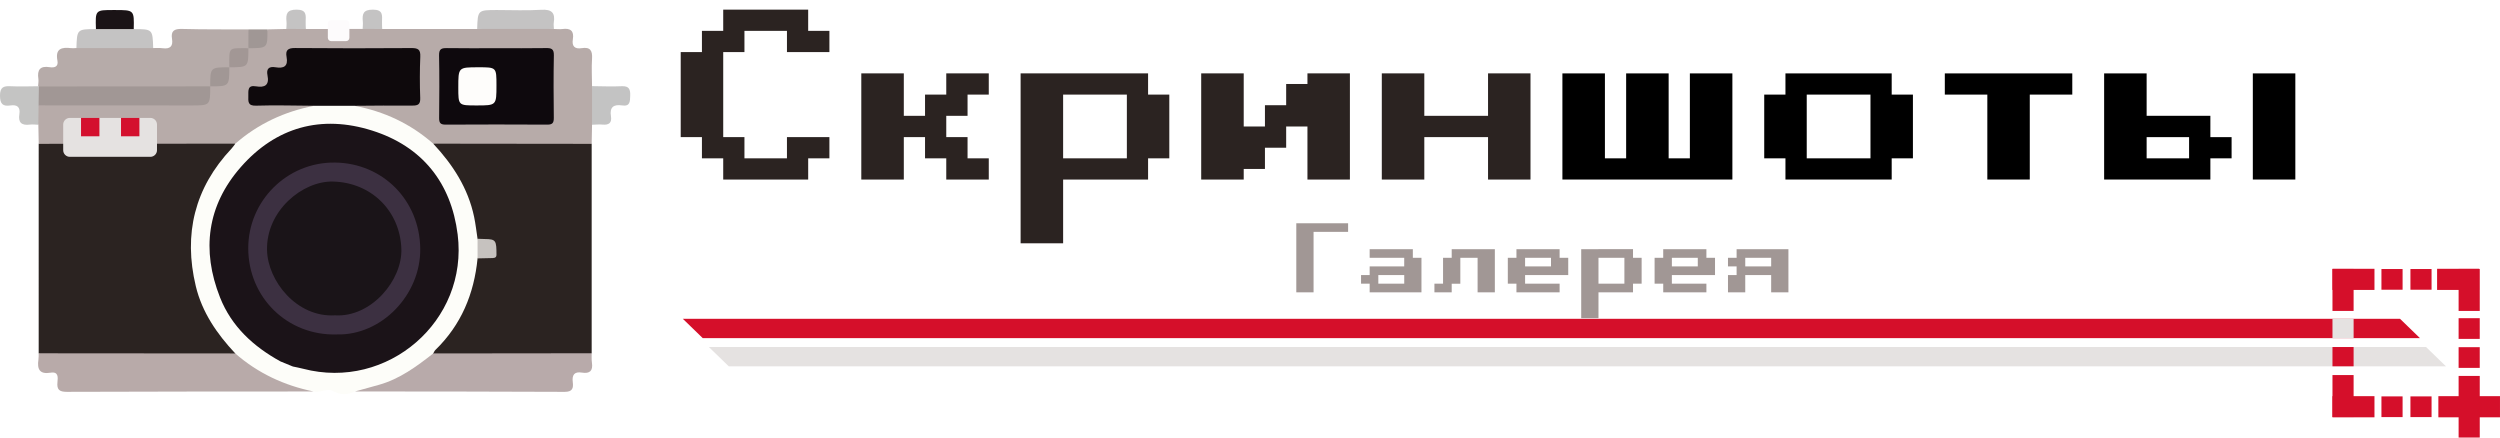
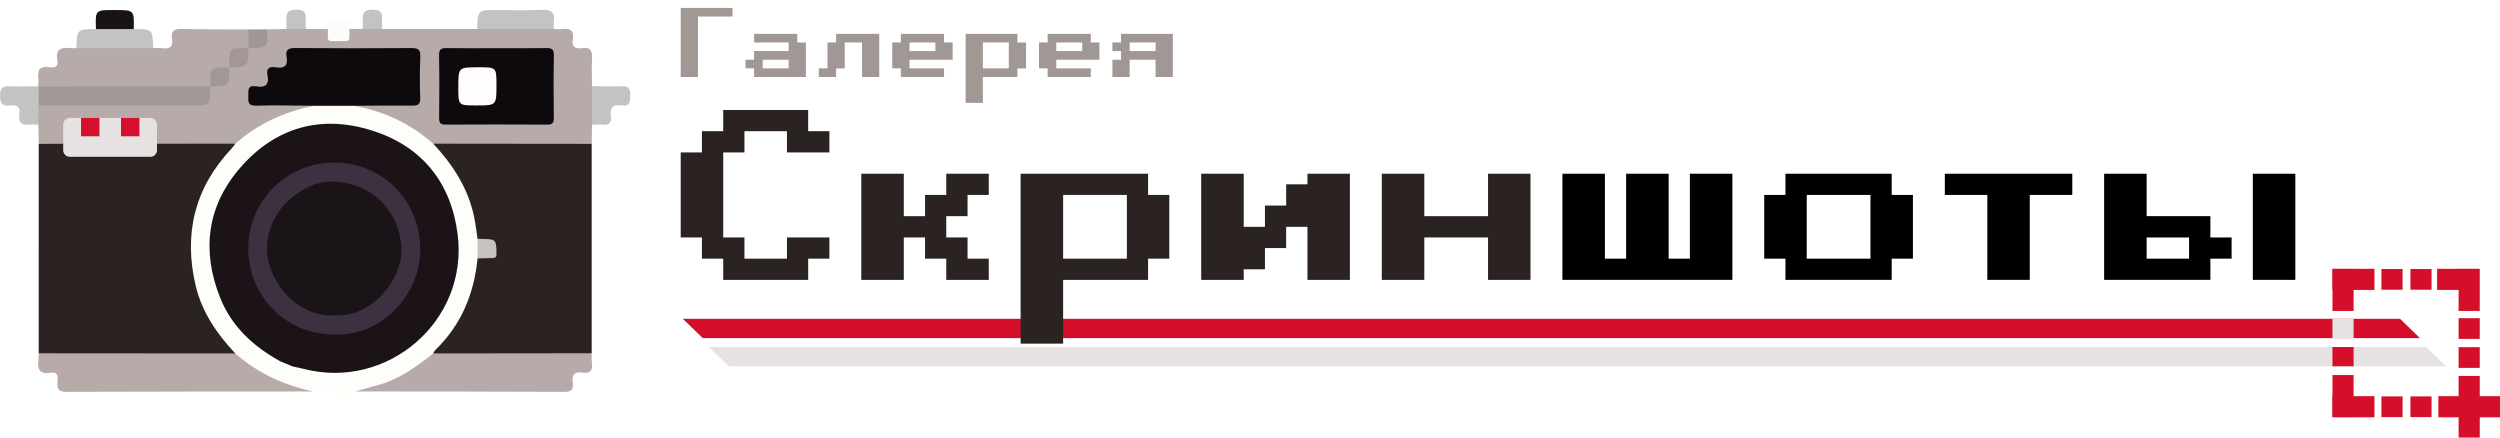
<svg xmlns="http://www.w3.org/2000/svg" width="471.71" height="82.558" version="1.1" xml:space="preserve">
  <path d="m7.3 66.658 0.001-39.516c0.62-0.629 1.426-0.675 2.229-0.676a6033.8 6033.8 0 0 1 32.956 5e-3 4.625 4.625 0 0 1 1.375 0.185c1.531 0.855 0.299 1.594-0.211 2.147-2.757 2.993-4.774 6.384-5.894 10.304-2.694 9.43-0.891 17.891 5.457 25.374 0.386 0.455 0.841 0.854 1.136 1.386 0.318 0.574 0.245 1.011-0.43 1.248-0.775 0.255-1.575 0.23-2.369 0.231-10.412 0.007-20.824 0.01-31.235-0.004-1.046-0.001-2.149 0.146-3.016-0.684" fill="#2b2321" />
  <path d="m111.64 27.143v39.511c-0.56 0.574-1.286 0.666-2.026 0.669-8.776 0.026-17.554 0.061-26.33-0.018a3.75 3.75 0 0 1-0.979-0.155c-1.286-0.524-0.605-1.258-0.107-1.827 1.044-1.195 2.092-2.379 2.981-3.7 2.062-3.065 3.322-6.439 4.001-10.058 0.191-1.024 0.194-2.12 0.874-3.006 0.51-0.366 1.113-0.372 1.702-0.4 0.85-0.041 1.375-0.372 1.349-1.315-0.022-0.839-0.502-1.145-1.264-1.196-0.589-0.039-1.191-0.031-1.724-0.36-0.706-0.723-0.694-1.699-0.851-2.587-0.929-5.276-3.111-9.919-6.75-13.882-0.497-0.54-1.748-1.241-0.266-2.144 0.781-0.244 1.584-0.217 2.381-0.219 7.994-0.007 15.986-0.011 23.98 0.004 1.049 0.003 2.158-0.152 3.029 0.684" fill="#2b2321" />
  <path d="m111.64 27.143-29.892-0.035c-0.611 0.299-1.022-0.122-1.416-0.448-3.616-2.986-7.718-4.935-12.31-5.895-0.455-0.095-1.911 0.056-0.764-1.215 2.84-0.559 5.71-0.176 8.564-0.253 2.775-0.075 2.833-0.079 2.842-2.766 0.006-1.665-0.019-3.331 0.003-4.996 0.016-1.231-0.458-1.835-1.756-1.834-6.795 0.009-13.59-0.003-20.385 0.007-1.091 0.001-1.788 0.39-1.877 1.57-0.096 1.265-0.834 1.903-2.062 2.016-0.943 0.087-1.433 0.611-1.519 1.539-0.116 1.242-0.795 1.905-2.038 2.06-0.764 0.095-1.472 0.344-1.406 1.333 0.071 1.059 0.919 1.015 1.629 1.034 2.264 0.06 4.53 0.009 6.795 0.029 0.929 0.007 1.869-0.083 2.772 0.228 1.298 1.089-0.117 1.113-0.585 1.262-1.571 0.501-3.208 0.764-4.755 1.386-2.536 1.019-4.896 2.304-7.01 4.055-0.568 0.471-1.12 1.196-2.062 0.885l-37.102 0.036-0.069-3.603c-0.78-1.228-0.762-2.47-0.076-3.726 1.001-0.725 2.165-0.534 3.277-0.536 8.643-0.019 17.285-0.044 25.926 0.019 1.785 0.014 2.8-0.507 2.836-2.382 0.058-0.219 0.156-0.424 0.284-0.61 0.188-0.181 0.416-0.39 0.667-0.37 2.201 0.176 2.751-1.173 2.808-2.994a1.087 1.087 0 0 1 0.384-0.46c0.29-0.159 0.61-0.282 0.932-0.256 1.635 0.136 2.231-0.69 2.132-2.216-0.018-0.259 0.089-0.511 0.191-0.755q0.146-0.275 0.417-0.425c2.361 0.181 3.01-1.435 3.441-3.28l3.571-0.083c1.228-0.777 2.455-0.784 3.681 5e-3l10.72-0.006c1.229-0.777 2.458-0.781 3.685 0.004l17.921-0.001a35 35 0 0 1 14.488 0c0.53 0.007 1.07 0.081 1.589 0.011 1.54-0.211 2.24 0.352 1.976 1.952-0.215 1.305 0.369 1.87 1.664 1.657 1.621-0.265 2.06 0.468 1.958 1.994-0.115 1.716-9e-3 3.446 0 5.17q1.41 3.645 0 7.287z" fill="#b7aba9" />
  <path d="m66.844 19.96c5.612 1.038 10.602 3.373 14.9 7.149 3.709 3.973 6.585 8.416 7.715 13.821 0.284 1.359 0.434 2.746 0.646 4.12 0.779 1.234 0.774 2.469 0.004 3.704-0.654 6.68-3.079 12.541-7.957 17.276-0.18 0.174-0.274 0.436-0.407 0.659-1.245 2.09-3.35 3.172-5.314 4.359-2.884 1.744-6.107 2.52-9.45 2.816-1.417 0.665-2.712 0.713-4.201-0.107-1.042-0.574-2.379 0.441-3.614 0.111-4.893-0.265-9.121-2.205-12.952-5.139-0.735-0.562-1.562-1.049-1.821-2.04-3.447-3.674-6.27-7.761-7.454-12.714-2.346-9.811-0.23-18.534 6.759-25.952 0.264-0.279 0.471-0.61 0.706-0.916 4.306-3.754 9.3-6.074 14.892-7.149 2.516-1.101 5.032-1.105 7.549 0.003" fill="#fdfdf9" />
  <path d="m44.391 66.688c4.271 3.737 9.238 6.046 14.775 7.179-15.522 0.011-31.042 0.006-46.564 0.068-1.43 5e-3 -1.901-0.445-1.761-1.817 0.094-0.916 0.21-2.047-1.299-1.796-2.079 0.346-2.559-0.677-2.292-2.467 0.059-0.393 0.035-0.796 0.049-1.196z" fill="#b8aaa9" />
  <path d="m28.906 9.066c0.598 0.007 1.202-0.044 1.79 0.035 1.39 0.184 1.992-0.359 1.762-1.76-0.249-1.511 0.41-1.92 1.884-1.881 4.178 0.111 8.359 0.071 12.54 0.091 0.812 1.186 0.762 2.369-0.019 3.546l0.006-0.006c-0.205 0.168-0.411 0.391-0.674 0.393-1.698 0.009-2.533 0.841-2.54 2.54-0.001 0.263-0.226 0.469-0.393 0.674l5e-3 -5e-3c-0.149 0.122-0.304 0.316-0.475 0.318-1.873 0.014-2.799 0.94-2.814 2.812-0.001 0.172-0.194 0.326-0.318 0.476l0.006-0.006c-0.647 0.586-1.452 0.63-2.256 0.631a4820 4820 0 0 1-28.201-0.007 4.5 4.5 0 0 1-1.383-0.19 1.45 1.45 0 0 1-0.639-0.455c0.022-0.464 0.122-0.939 0.055-1.389-0.259-1.708 0.323-2.506 2.143-2.205 0.902 0.149 1.674-0.099 1.452-1.239-0.439-2.261 0.791-2.581 2.584-2.354 0.326 0.041 0.664-0.01 0.995-0.019a35 35 0 0 1 14.488 0" fill="#b6aba9" />
  <path d="m66.981 73.863c1.511-0.419 3.025-0.831 4.534-1.258 3.914-1.101 7.099-3.464 10.23-5.918l29.892-0.034c0.013 0.599-0.034 1.206 0.052 1.795 0.224 1.516-0.407 2.1-1.886 1.856-1.451-0.239-1.9 0.458-1.73 1.804 0.141 1.127-0.048 1.836-1.538 1.829-13.185-0.069-26.37-0.06-39.555-0.075" fill="#b8aaaa" />
  <path d="m104.52 5.465h-14.488c0.117-3.574 0.117-3.574 3.77-3.574 2.779 0 5.565 0.126 8.332-0.043 1.949-0.117 2.663 0.539 2.355 2.429-0.062 0.384 0.016 0.791 0.03 1.188" fill="#c4c3c3" />
  <path d="m28.906 9.066h-14.488c0.116-3.561 0.116-3.561 3.684-3.58q3.566-1.438 7.133 0.003c3.558 0.011 3.558 0.011 3.671 3.578" fill="#c4c3c3" />
  <path d="m7.279 19.88-0.048 3.659c-0.53-0.014-1.069-0.095-1.589-0.028-1.541 0.2-2.25-0.365-1.988-1.97 0.217-1.329-0.411-1.833-1.685-1.644-1.426 0.214-1.961-0.269-1.97-1.821-0.01-1.616 0.649-1.877 2.019-1.806 1.719 0.09 3.447 0.009 5.171 0.001l0.15 0.041c0.709 1.202 0.716 2.391-0.061 3.567" fill="#c4c4c3" />
  <path d="m111.71 23.538v-7.287c1.86 0.014 3.723 0.11 5.576 0.016 1.411-0.072 1.665 0.578 1.624 1.786-0.036 1.084-5e-3 2.071-1.526 1.84-1.613-0.246-2.381 0.335-2.105 2.041 0.198 1.228-0.374 1.689-1.579 1.575-0.656-0.062-1.326 0.015-1.99 0.029" fill="#c3c3c3" />
  <path d="m25.235 5.487-7.131-0.003c-0.125-3.594-0.125-3.594 3.355-3.592h0.2c3.659 0 3.659 0 3.576 3.595" fill="#1a1316" />
  <path d="m57.705 5.468-3.681-5e-3c0.015-0.459 0.079-0.924 0.035-1.376-0.14-1.425 0.037-2.274 1.909-2.269 1.926 0.006 1.738 1.066 1.706 2.272-0.011 0.459 0.02 0.917 0.031 1.377" fill="#c4c3c3" />
  <path d="m72.111 5.467-3.685-0.003c0.014-0.46 0.077-0.924 0.034-1.377-0.139-1.424 0.035-2.274 1.909-2.268 1.926 0.006 1.741 1.061 1.71 2.269-0.013 0.459 0.02 0.919 0.033 1.379" fill="#c4c3c3" />
  <path d="m46.863 9.096 0.019-3.546 3.571-0.004c0.04 3.541 0.04 3.541-3.59 3.55" fill="#a09795" />
  <path d="m90.11 48.755-0.004-3.704c0.458 0.018 0.915 0.048 1.373 0.05 2.112 0.014 2.196 0.296 2.199 2.978 0 0.66-0.565 0.606-1.018 0.619q-1.275 0.031-2.55 0.058" fill="#c6c2bf" />
  <path d="m66.844 19.96-7.549-0.003c-3.658-0.021-7.317-0.138-10.97-0.019-1.606 0.052-1.482-0.782-1.469-1.827 0.013-1.016-0.179-2.105 1.452-1.821 1.643 0.284 2.55-0.214 2.163-2.081-0.254-1.228 0.282-1.726 1.511-1.516 1.549 0.266 2.428-0.171 2.091-1.952-0.237-1.258 0.241-1.692 1.59-1.679 7.319 0.068 14.64 0.058 21.959 0.007 1.25-0.009 1.744 0.265 1.681 1.63a97.5 97.5 0 0 0-0.013 7.784c0.041 1.186-0.383 1.448-1.476 1.438-3.656-0.037-7.314 0.019-10.971 0.04" fill="#0e090c" />
  <path d="m93.774 9.092c3.066-0.001 6.134 0.033 9.2-0.02 1.029-0.019 1.556 0.117 1.531 1.366-0.08 3.933-0.054 7.866-0.011 11.799 0.01 0.927-0.233 1.284-1.22 1.278q-9.599-0.056-19.199 0c-0.99 5e-3 -1.229-0.346-1.219-1.271 0.041-3.933 0.066-7.867-0.013-11.799-0.025-1.244 0.496-1.389 1.53-1.37 3.132 0.054 6.266 0.019 9.4 0.018" fill="#0e090d" />
  <path d="m7.279 19.88 0.061-3.567 32.327-0.02c-0.006 3.603-0.006 3.604-3.544 3.603z" fill="#a19795" />
  <path d="m39.663 16.297c0.007-3.598 0.007-3.598 3.606-3.606-0.007 3.599-0.007 3.599-3.606 3.606" fill="#a19795" />
  <path d="m43.263 12.696c5e-3 -3.922-0.304-3.598 3.606-3.606-0.006 3.599-0.006 3.599-3.606 3.606" fill="#a29795" />
  <path d="m52.913 68.193c-5.088-2.806-9.221-6.572-11.395-12.068-3.53-8.929-2.445-17.344 3.914-24.595 6.647-7.58 15.216-9.92 24.78-6.895 9.429 2.98 14.914 9.826 16.142 19.608 2.051 16.328-13.255 29.5-29.161 25.336-0.636-0.168-1.286-0.284-1.93-0.424-0.904-0.025-1.794-0.086-2.35-0.963" fill="#1b1318" />
  <path d="m52.913 68.193 2.35 0.963c-2.027 0.644-2.38 0.5-2.35-0.963" fill="#fefefe" />
  <path d="m89.879 19.896c-3.405-0.001-3.405-0.001-3.405-3.397 0-3.803 0-3.803 3.8-3.804 3.401-0.003 3.401-0.003 3.401 3.402-0.001 3.8-0.001 3.8-3.796 3.799" fill="#fefdfb" />
  <path d="m63.556 63.102c-9.312 0.282-16.692-6.954-16.715-16.239-0.02-8.921 7.291-16.304 16.371-16.192 9.027 0.111 15.982 7.138 16.082 16.262 0.096 8.703-7.306 16.39-15.739 16.169" fill="#3c3041" />
  <path d="m63.208 59.5c-7.234 0.426-12.695-6.494-12.824-12.311-0.164-7.451 6.72-13.069 12.434-12.934 7.249 0.172 12.654 5.545 12.912 12.682 0.215 5.96-5.725 12.986-12.522 12.562" fill="#1a1418" />
  <path d="m65.3 7.76h-2.816c-0.344 0-0.625-0.281-0.625-0.625v-2.706c0-0.344 0.281-0.625 0.625-0.625h2.816c0.344 0 0.625 0.281 0.625 0.625v2.706c0 0.344-0.281 0.625-0.625 0.625" fill="#fdfbfc" />
  <path d="m28.373 29.592h-15.198c-0.688 0-1.25-0.562-1.25-1.25v-4.845c0-0.688 0.562-1.25 1.25-1.25h15.198c0.688 0 1.25 0.562 1.25 1.25v4.845c0 0.688-0.562 1.25-1.25 1.25" fill="#e5e2e1" />
  <path d="m18.758 25.716h-3.469v-3.469h3.469zm7.545 0h-3.469v-3.469h3.469z" fill="#d4102e" />
  <path d="m452.85 60.156h-324.01l3.751 3.639h324.01z" fill="#d50f2a" />
  <path d="m457.76 65.477h-324.01l3.751 3.638 324.01 5e-4z" fill="#e5e2e1" />
  <path d="m440.1 50.744v7.924h3.988v-7.924z" fill="#d50f2a" stroke-width="1.25" />
  <path d="m440.1 50.717v3.988h7.924v-3.988z" fill="#d50f2a" stroke-width="1.25" />
  <path d="m449.34 50.76v3.906h3.99v-3.906z" fill="#d50f2a" stroke-width="1.25" />
  <path d="m454.81 50.76v3.906h3.988v-3.906z" fill="#d50f2a" stroke-width="1.25" />
  <path d="m459.84 50.717v3.988h7.924v-3.988z" fill="#d50f2a" stroke-width="1.25" />
  <path d="m463.9 50.744v7.924h3.988v-7.924z" fill="#d50f2a" stroke-width="1.25" />
  <path d="m463.9 60.037v3.906h3.988v-3.906z" fill="#d50f2a" stroke-width="1.25" />
  <path d="m463.9 65.508v3.906h3.988v-3.906z" fill="#d50f2a" stroke-width="1.25" />
  <path d="m467.89 70.932v11.626h-3.989v-11.626z" fill="#d50f2a" />
  <path d="m460.08 74.75v3.99h11.627v-3.99z" fill="#d50f2a" stroke-width="1.25" />
  <path d="m454.81 74.793v3.906h3.988v-3.906z" fill="#d50f2a" stroke-width="1.25" />
  <path d="m449.34 74.793v3.906h3.99v-3.906z" fill="#d50f2a" stroke-width="1.25" />
  <path d="m440.1 74.75v3.99h7.924v-3.99z" fill="#d50f2a" stroke-width="1.25" />
  <path d="m440.1 70.768v7.922h3.988v-7.922z" fill="#d50f2a" stroke-width="1.25" />
  <path d="m440.1 65.477v3.639h3.988v-3.639z" fill="#d50f2a" stroke-width="1.25" />
  <path d="m444.09 63.795h-3.989v-3.639h3.989z" fill="#e5e2e1" />
-   <path d="m136.46 33.88v-4.005h-4.016v-4.005h-4.005v-16.042h4.005v-4.005h4.016v-4.005h16.03v4.005h4.006v4.005h-8.01v-4.005h-8.021v4.005h-4.005v16.042h4.005v4.005h8.02v-4.005h8.01v4.005h-4.004v4.005zm26.054 0v-20.036h8.02v8.01h4.006v-4.005h4.005v-4.005h8.02v4.005h-4.004v4.005h-4.016v4.016h4.016v4.005h4.005v4.005h-8.021v-4.005h-4.005v-4.005h-4.005v8.01zm50.106-4.005v-12.026h-12.026v12.026zm-20.047 16.031v-32.062h24.052v4.005h4.005v12.026h-4.005v4.005h-16.03v12.026zm34.075-12.026v-20.036h8.021v10.024h4.005v-4.016h4.005v-4.005h4.016v-2.004h8.01v20.036h-8.01v-10.011h-4.016v4.005h-4.005v4.005h-4.005v2.002zm34.076 0v-20.036h8.02v8.01h12.026v-8.01h8.01v20.036h-8.01v-8.01h-12.026v8.01z" fill="#2b2321" stroke-width=".517" />
-   <path d="m294.8 33.88v-20.036h8.022v16.031h4.005v-16.03h8.02v16.03h4.005v-16.03h8.021v20.035zm58.128-4.005v-12.026h-12.026v12.026zm-16.042 4.005v-4.005h-4.005v-12.026h4.005v-4.005h20.047v4.005h4.005v12.026h-4.005v4.005zm38.091 0v-16.03h-8.021v-4.007h24.052v4.005h-8.021v16.031zm38.069-4.005v-4.005h-8.01v4.005zm-16.03 4.005v-20.036h8.02v8.01h12.026v4.016h4.005v4.005h-4.005v4.005zm28.056 0v-20.036h8.021v20.036z" stroke-width=".517" />
-   <path d="m244.59 42.127v13.027h3.26v-11.4h6.516v-1.627zm13.844 4.887v1.627h6.519v1.629h-6.519v1.631h-1.627v1.627h1.627v1.627h9.773v-6.514h-1.627v-1.627zm15.479 0v1.627h-1.633v4.887h-1.627v1.627h3.26v-1.625h1.627v-4.889h3.26v6.514h3.254v-8.141zm12.215 0v1.627h-1.627v4.887h1.627v1.629l8.146-2e-3v-1.627h-6.514v-1.627h8.141v-3.26h-1.627v-1.627zm12.221 0v13.029h3.258v-4.889h6.516v-1.625h1.627v-4.889h-1.627v-1.627zm15.473 0v1.627h-1.627v4.887h1.629v1.629l8.146-2e-3v-1.627h-6.516v-1.627h8.143v-3.26h-1.627v-1.627zm13.848 0v1.627h-1.627v1.629h1.627v1.631h-1.627v3.256l3.258-2e-3v-3.254h4.889v3.254h3.256v-8.141zm-39.91 1.627h4.889v1.629h-4.889zm13.848 0h4.889v4.887h-4.889zm13.848 0h4.889v1.629h-4.889zm13.846 0h4.889v1.629h-4.889zm-69.234 3.26h4.889v1.627h-4.889z" fill="#a19795" stroke-width=".21" />
+   <path d="m128.44 1.498v13.027h3.26v-11.4h6.516v-1.627zm13.844 4.887v1.627h6.519v1.629h-6.519v1.631h-1.627v1.627h1.627v1.627h9.773v-6.514h-1.627v-1.627zm15.479 0v1.627h-1.633v4.887h-1.627v1.627h3.26v-1.625h1.627v-4.889h3.26v6.514h3.254v-8.141zm12.215 0v1.627h-1.627v4.887h1.627v1.629l8.146-2e-3v-1.627h-6.514v-1.627h8.141v-3.26h-1.627v-1.627zm12.221 0v13.029h3.258v-4.889h6.516v-1.625h1.627v-4.889h-1.627v-1.627zm15.473 0v1.627h-1.627v4.887h1.629v1.629l8.146-2e-3v-1.627h-6.516v-1.627h8.143v-3.26h-1.627v-1.627zm13.848 0v1.627h-1.627v1.629h1.627v1.631h-1.627v3.256l3.258-2e-3v-3.254h4.889v3.254h3.256v-8.141zm-39.91 1.627h4.889v1.629h-4.889zm13.848 0h4.889v4.887h-4.889zm13.848 0h4.889v1.629h-4.889zm13.846 0h4.889v1.629h-4.889zm-69.234 3.26h4.889v1.627h-4.889z" fill="#a19795" stroke-width=".21" />
+   <path d="m136.46 52.812v-4.005h-4.016v-4.005h-4.005v-16.042h4.005v-4.005h4.016v-4.005h16.03v4.005h4.006v4.005h-8.01v-4.005h-8.021v4.005h-4.005v16.042h4.005v4.005h8.02v-4.005h8.01v4.005h-4.004v4.005zm26.054 0v-20.036h8.02v8.01h4.006v-4.005h4.005v-4.005h8.02v4.005h-4.004v4.005h-4.016v4.016h4.016v4.005h4.005v4.005h-8.021v-4.005h-4.005v-4.005h-4.005v8.01zm50.106-4.005v-12.026h-12.026v12.026zm-20.047 16.031v-32.062h24.052v4.005h4.005v12.026h-4.005v4.005h-16.03v12.026zm34.075-12.026v-20.036h8.021v10.024h4.005v-4.016h4.005v-4.005h4.016v-2.004h8.01v20.036h-8.01v-10.011h-4.016v4.005h-4.005v4.005h-4.005v2.002zm34.076 0v-20.036h8.02v8.01h12.026v-8.01h8.01v20.036h-8.01v-8.01h-12.026v8.01z" fill="#2b2321" stroke-width=".517" />
+   <path d="m294.8 52.812v-20.036h8.022v16.031h4.005v-16.03h8.02v16.03h4.005v-16.03h8.021v20.035zm58.128-4.005v-12.026h-12.026v12.026zm-16.042 4.005v-4.005h-4.005v-12.026h4.005v-4.005h20.047v4.005h4.005v12.026h-4.005v4.005zm38.091 0v-16.03h-8.021v-4.007h24.052v4.005h-8.021v16.031zm38.069-4.005v-4.005h-8.01v4.005zm-16.03 4.005v-20.036h8.02v8.01h12.026v4.016h4.005v4.005h-4.005v4.005zm28.056 0v-20.036h8.021v20.036z" stroke-width=".517" />
</svg>
